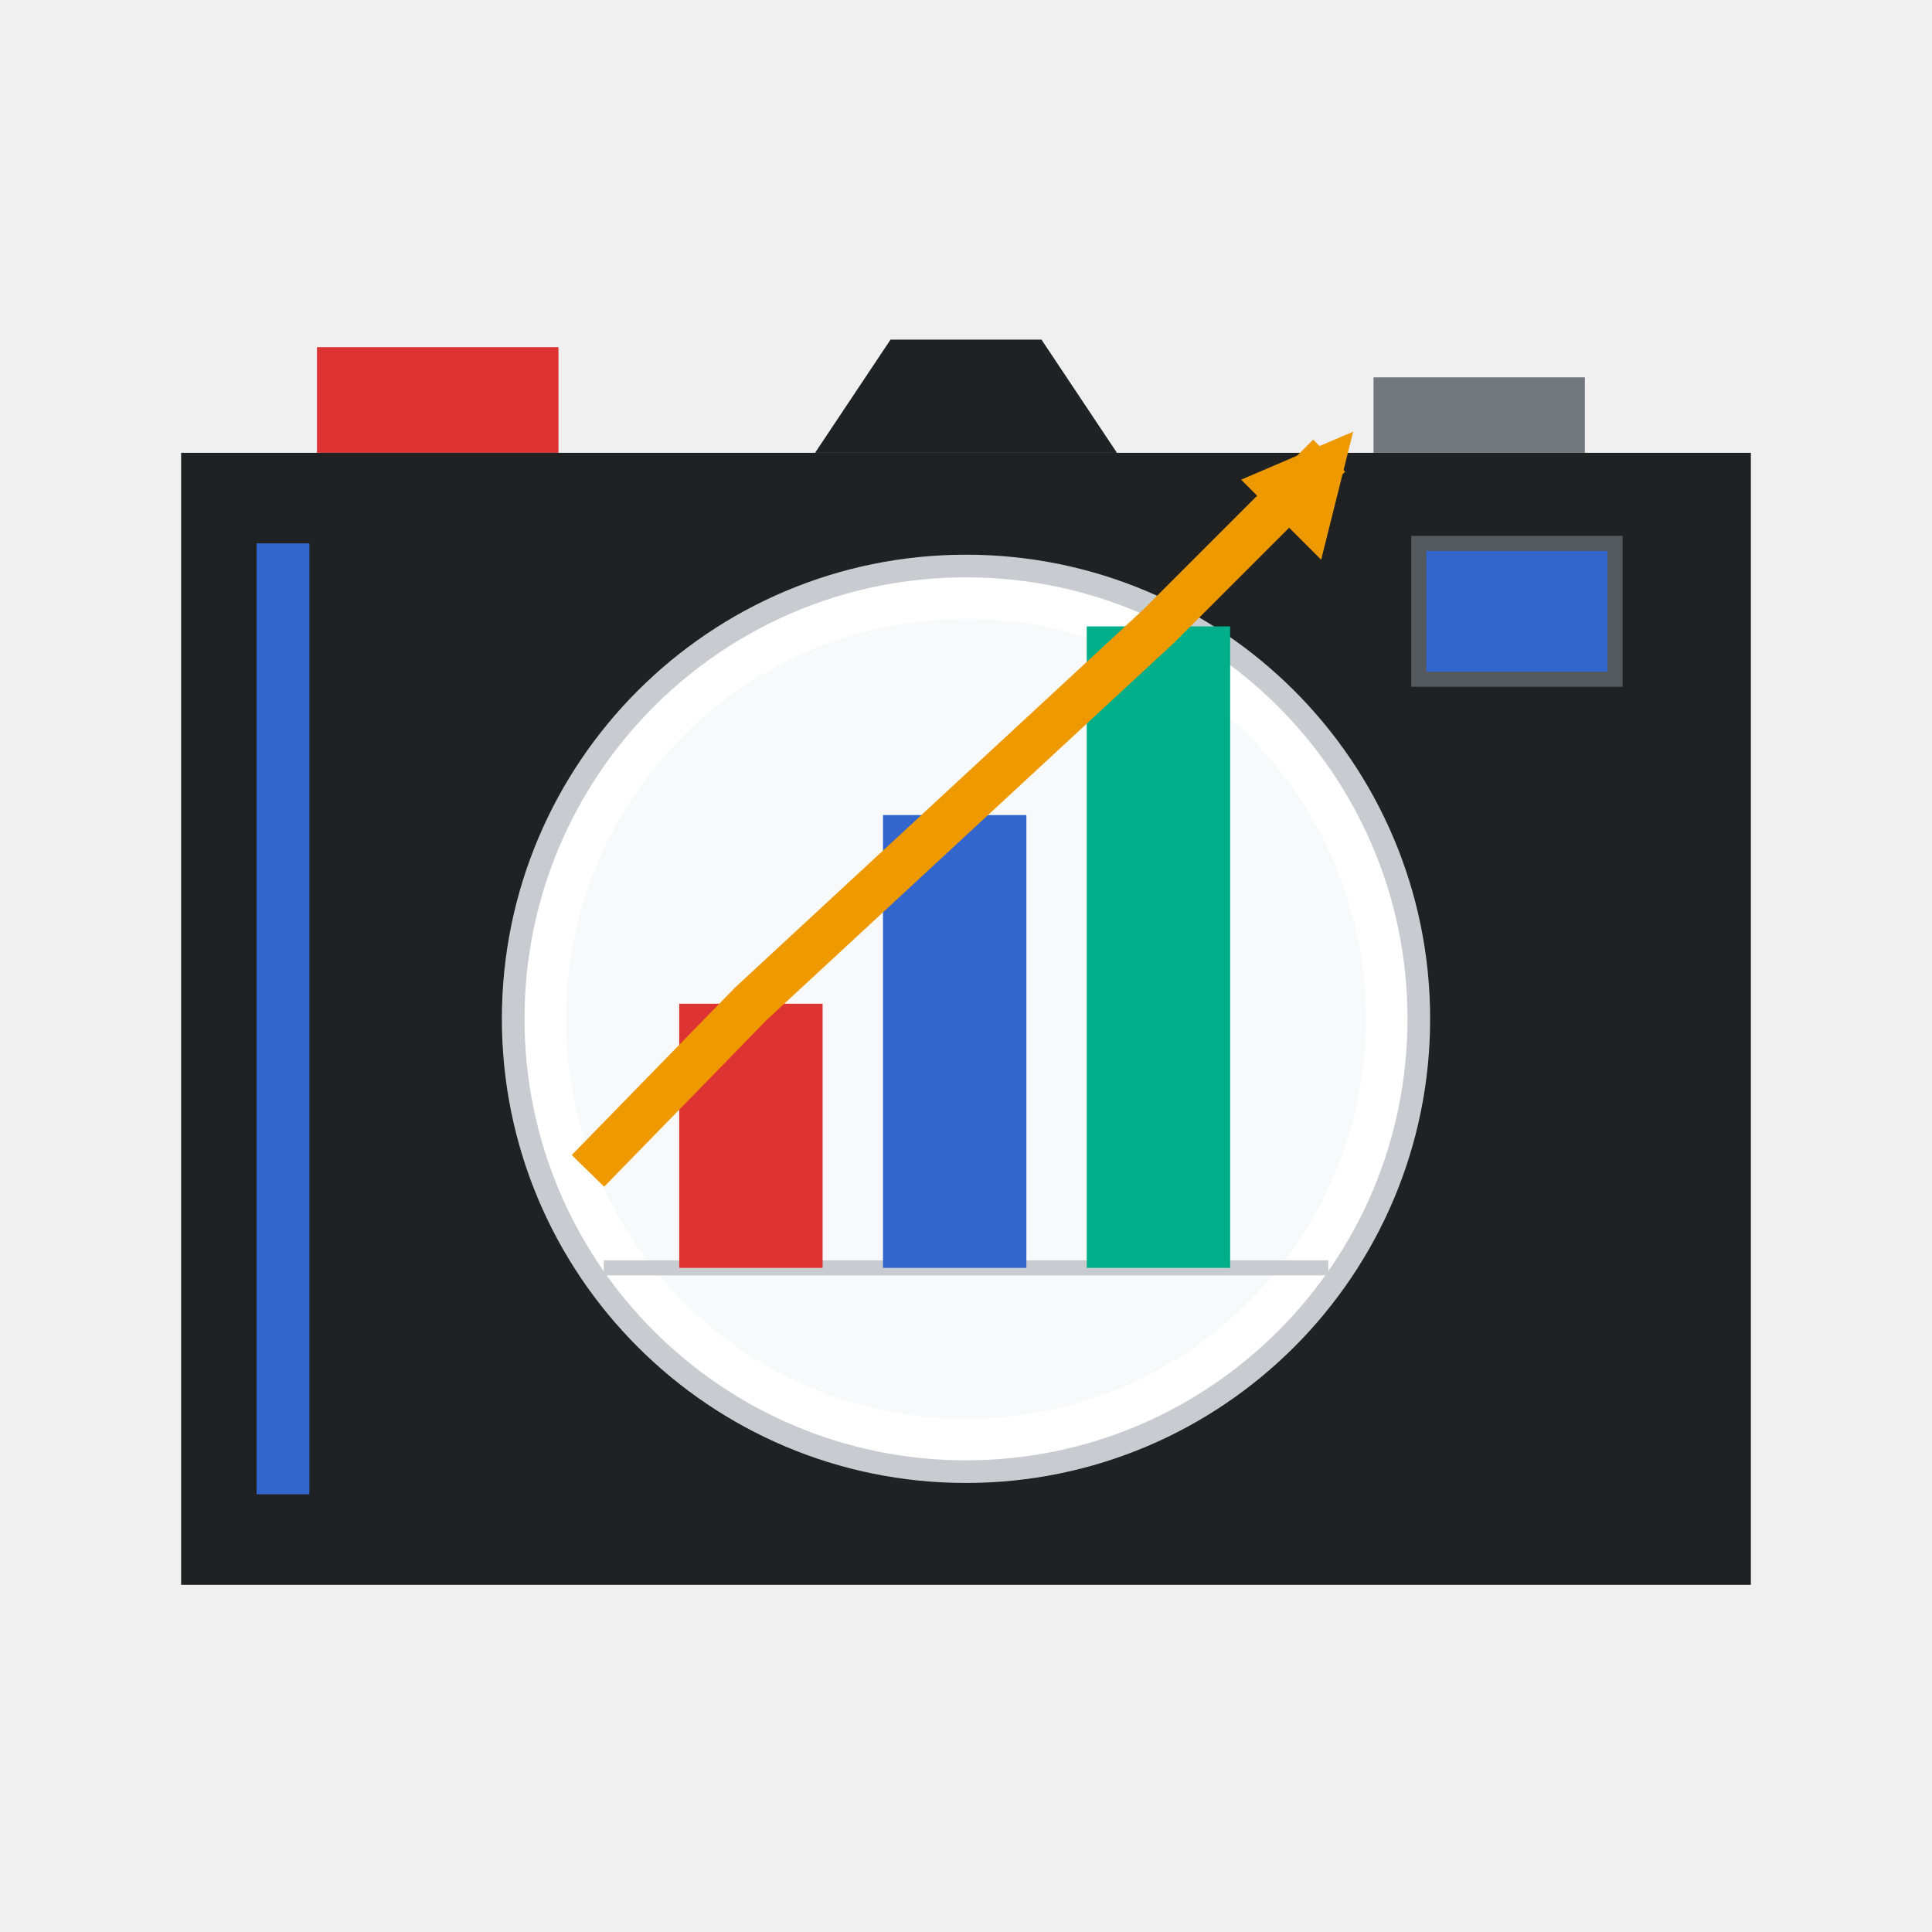
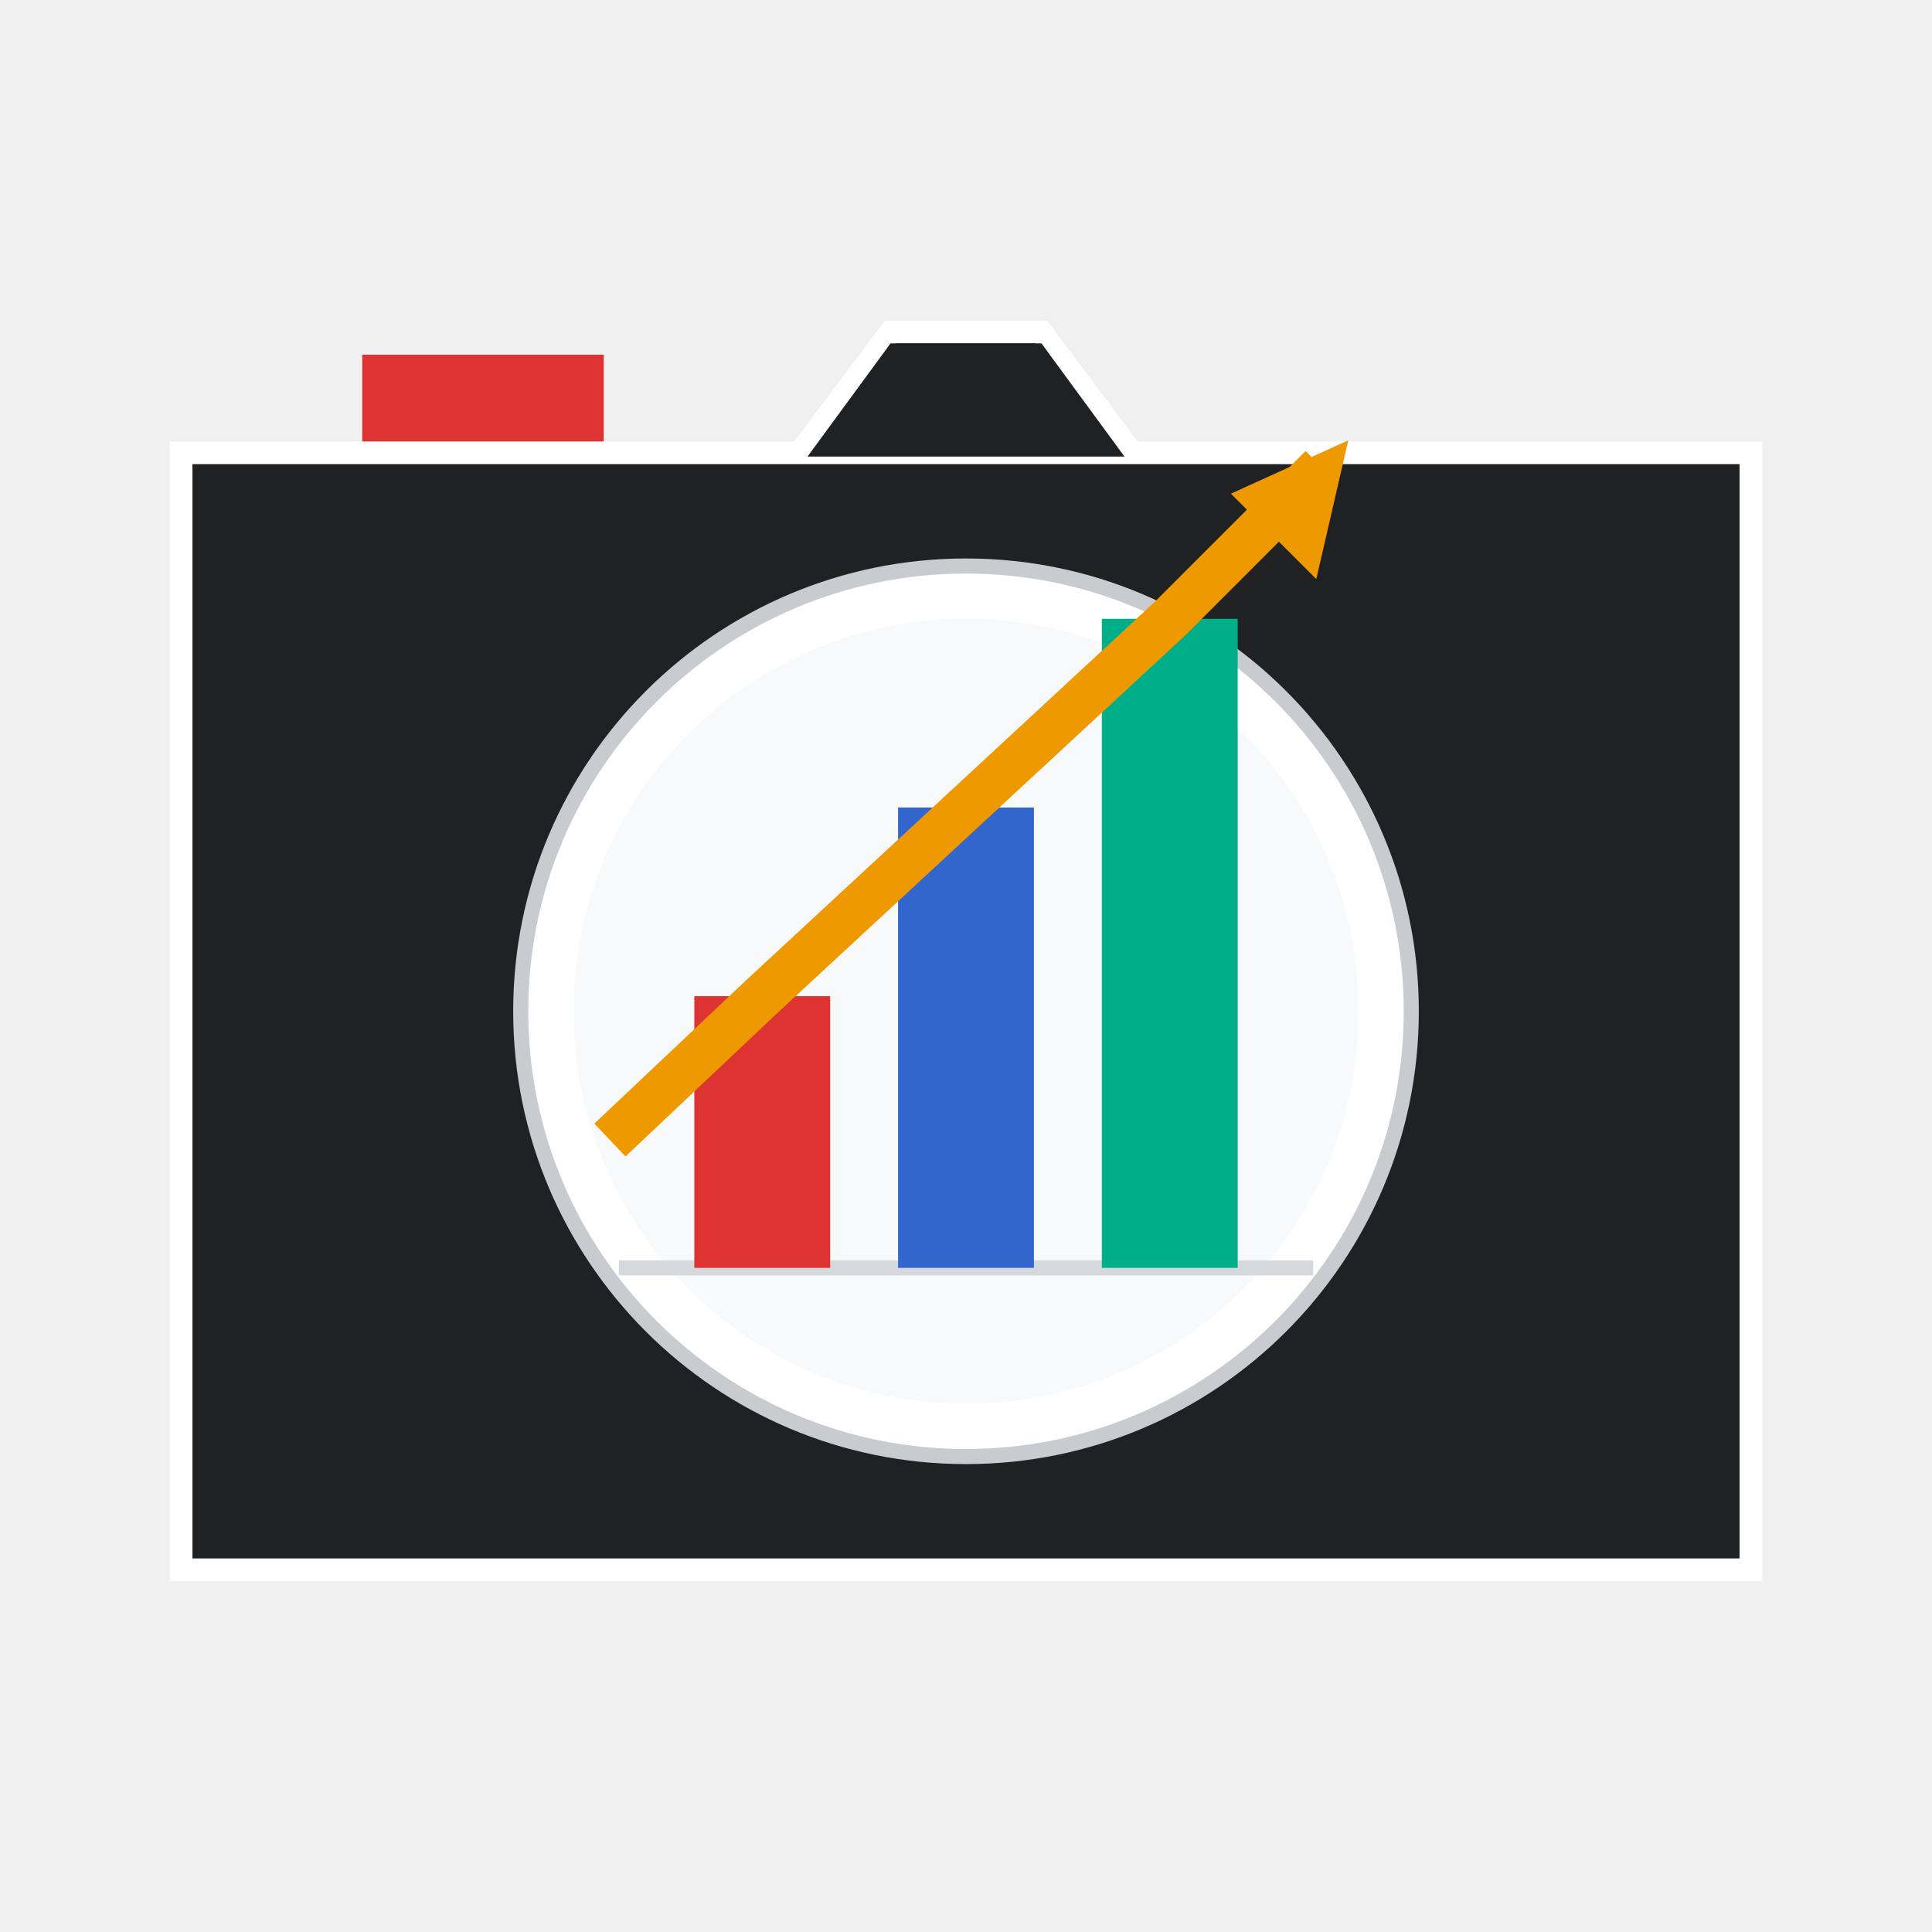
<svg xmlns="http://www.w3.org/2000/svg" viewBox="0 0 512 512" width="512" height="512">
-   <rect x="84" y="92" width="64" height="28" fill="#dd3333" />
-   <rect x="364" y="100" width="56" height="20" fill="#72777d" />
-   <polygon points="216,120 236,90 276,90 296,120" fill="#202122" />
-   <rect x="48" y="120" width="416" height="300" fill="#202122" />
-   <rect x="68" y="144" width="14" height="252" fill="#3366cc" />
-   <rect x="376" y="144" width="52" height="36" fill="#3366cc" stroke="#54595d" stroke-width="4" />
-   <circle cx="256" cy="270" r="120" fill="#ffffff" stroke="#c8ccd1" stroke-width="6" />
-   <circle cx="256" cy="270" r="106" fill="#f8f9fa" />
-   <line x1="160" y1="336" x2="352" y2="336" stroke="#c8ccd1" stroke-width="4" />
-   <rect x="180" y="266" width="38" height="70" fill="#dd3333" />
-   <rect x="234" y="216" width="38" height="120" fill="#3366cc" />
-   <rect x="288" y="166" width="38" height="170" fill="#00af89" />
-   <polyline points="160,306 199,266 253,216 307,166 348,125" fill="none" stroke="#ee9900" stroke-width="12" stroke-linecap="square" stroke-linejoin="miter" />
-   <polygon points="348,110 366,140 336,140" fill="#ee9900" transform="rotate(45 348 125)" />
+   <rect x="96" y="94" width="64" height="26" fill="#dd3333" />
+   <polygon points="212,120 236,88 276,88 300,120" fill="#202122" stroke="#ffffff" stroke-width="6" stroke-linejoin="miter" />
+   <rect x="48" y="120" width="416" height="296" fill="#202122" stroke="#ffffff" stroke-width="6" />
+   <polygon points="214,121 236,91 276,91 298,121" fill="#202122" />
+   <circle cx="256" cy="268" r="118" fill="#ffffff" stroke="#c8ccd1" stroke-width="4" />
+   <circle cx="256" cy="268" r="104" fill="#f8f9fa" />
+   <line x1="164" y1="336" x2="348" y2="336" stroke="#d5d9de" stroke-width="4" />
+   <rect x="184" y="264" width="36" height="72" fill="#dd3333" />
+   <rect x="238" y="214" width="36" height="122" fill="#3366cc" />
+   <rect x="292" y="164" width="36" height="172" fill="#00af89" />
+   <polyline points="166,298 202,264 256,214 310,164 346,128" fill="none" stroke="#ee9900" stroke-width="12" stroke-linecap="square" stroke-linejoin="miter" />
+   <polygon points="346,112 366,144 334,144" fill="#ee9900" transform="rotate(45 346 128)" />
</svg>
